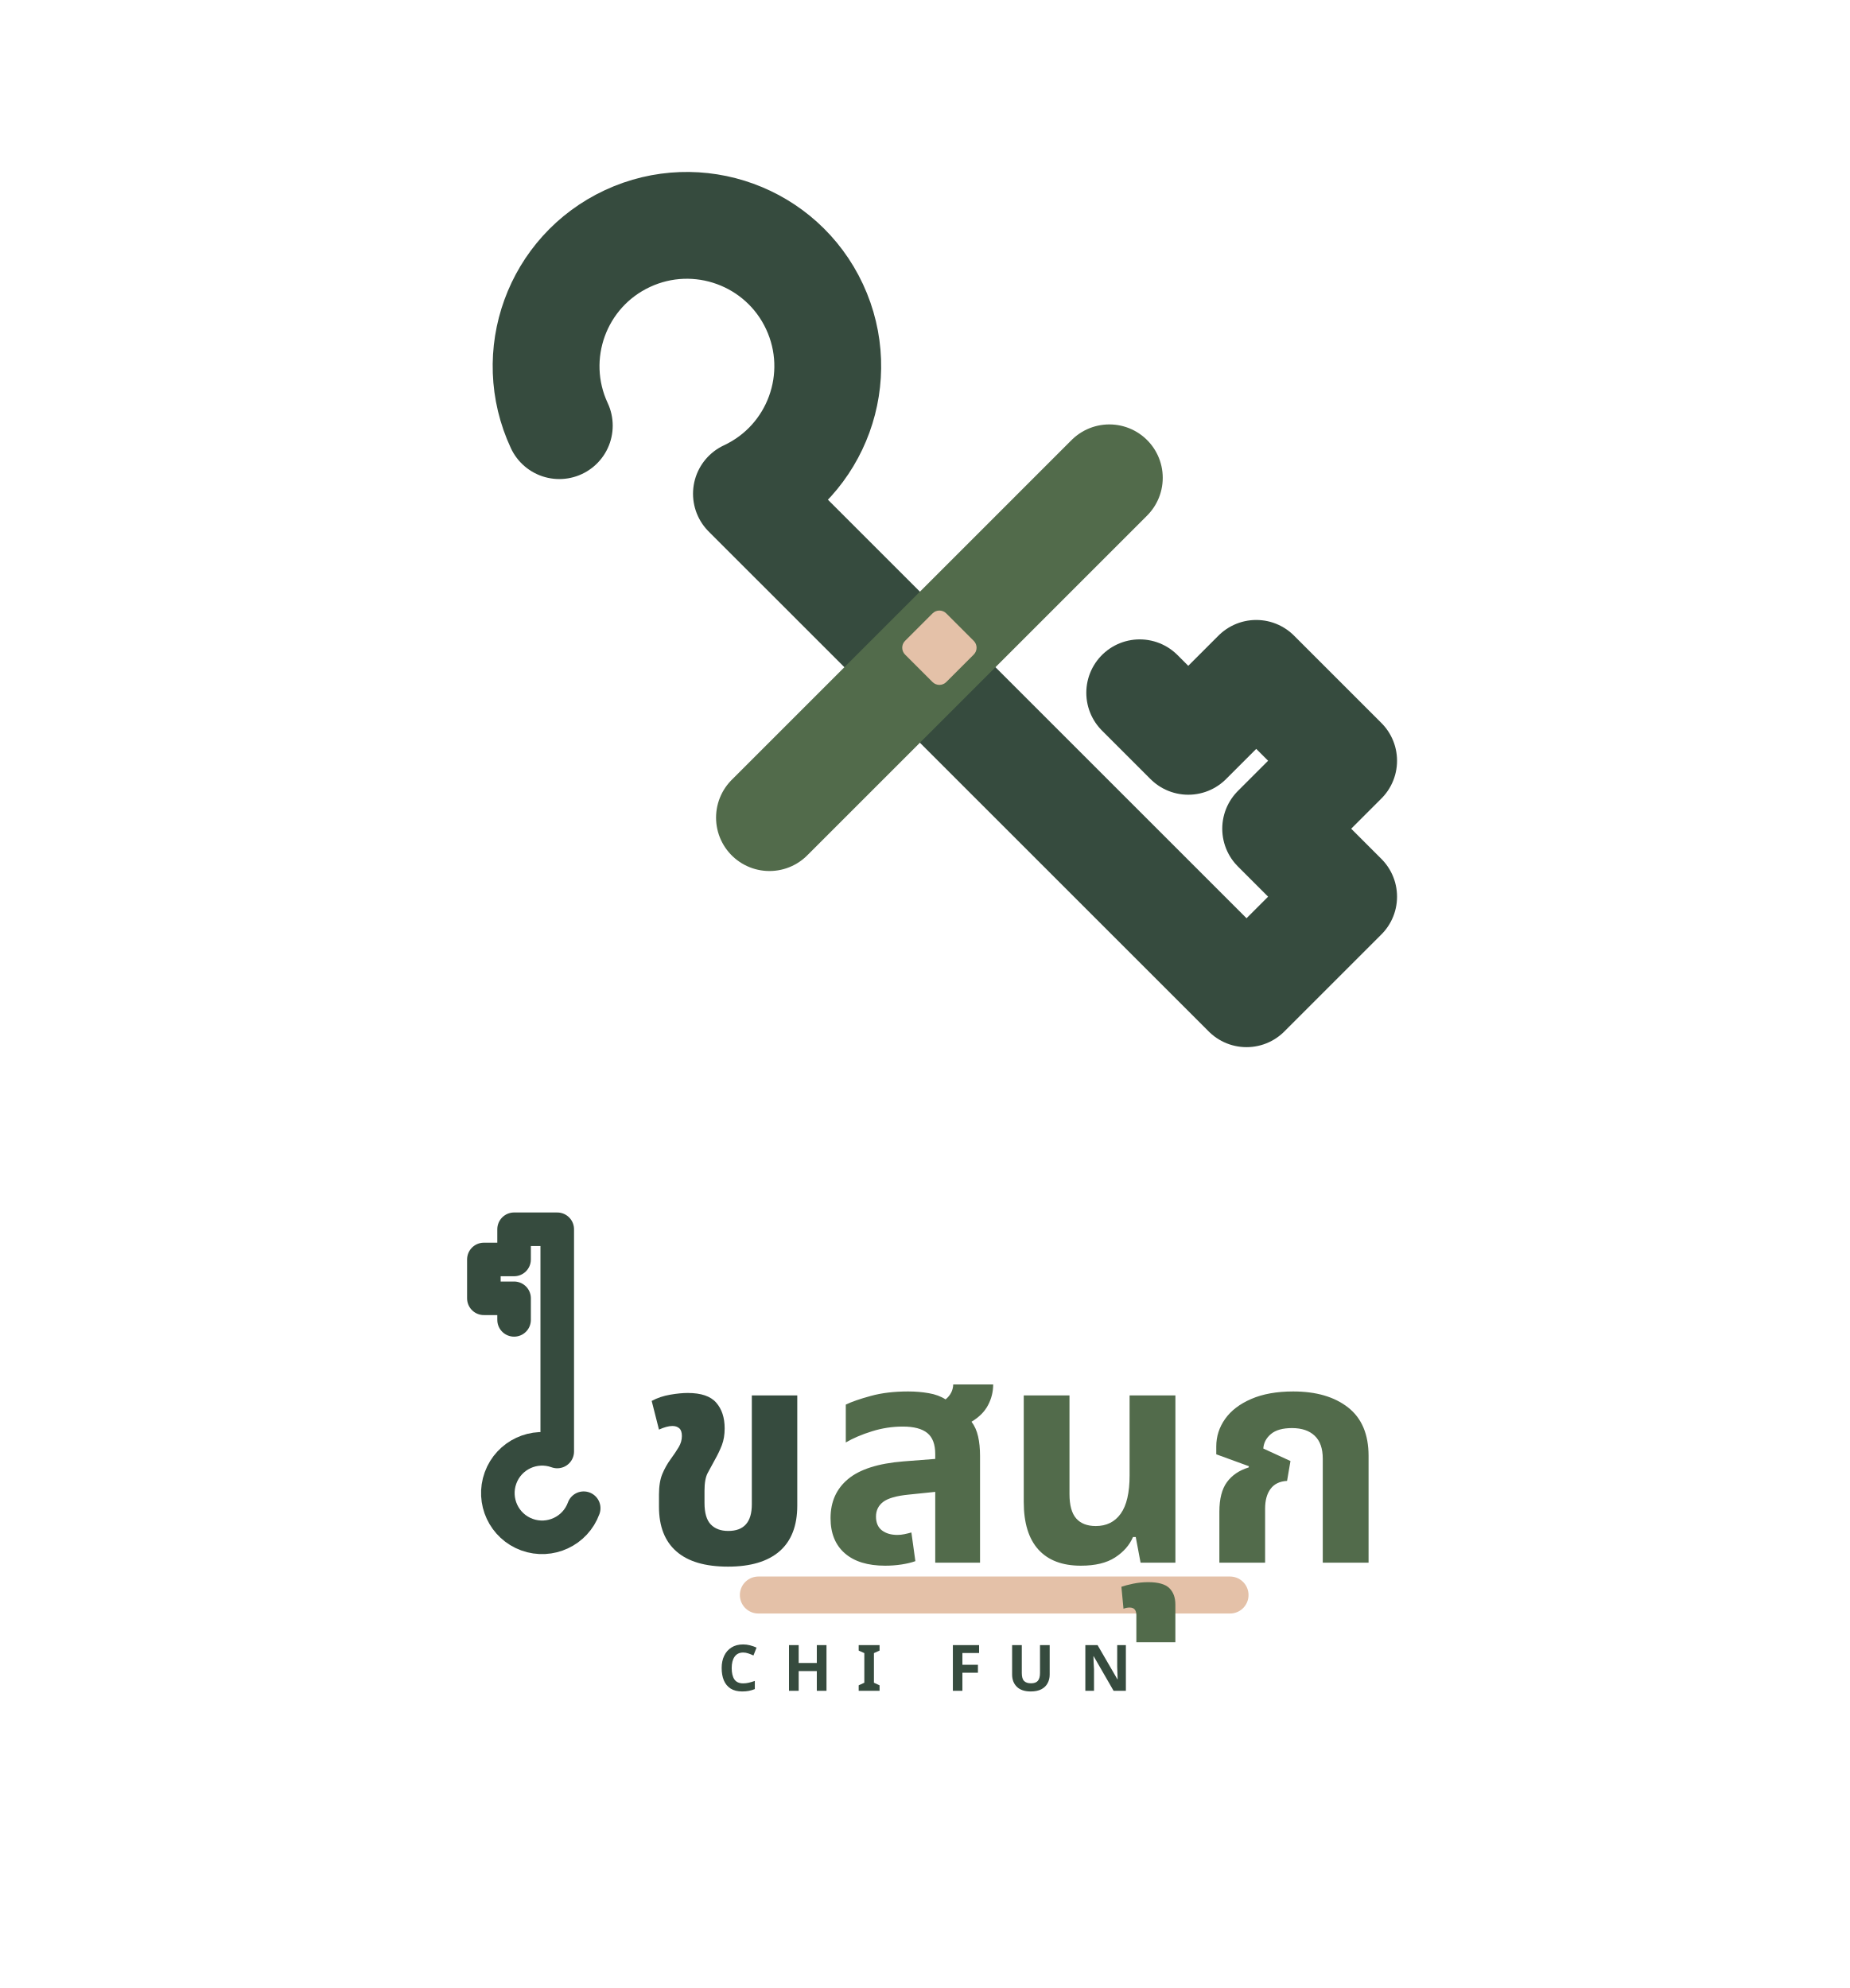
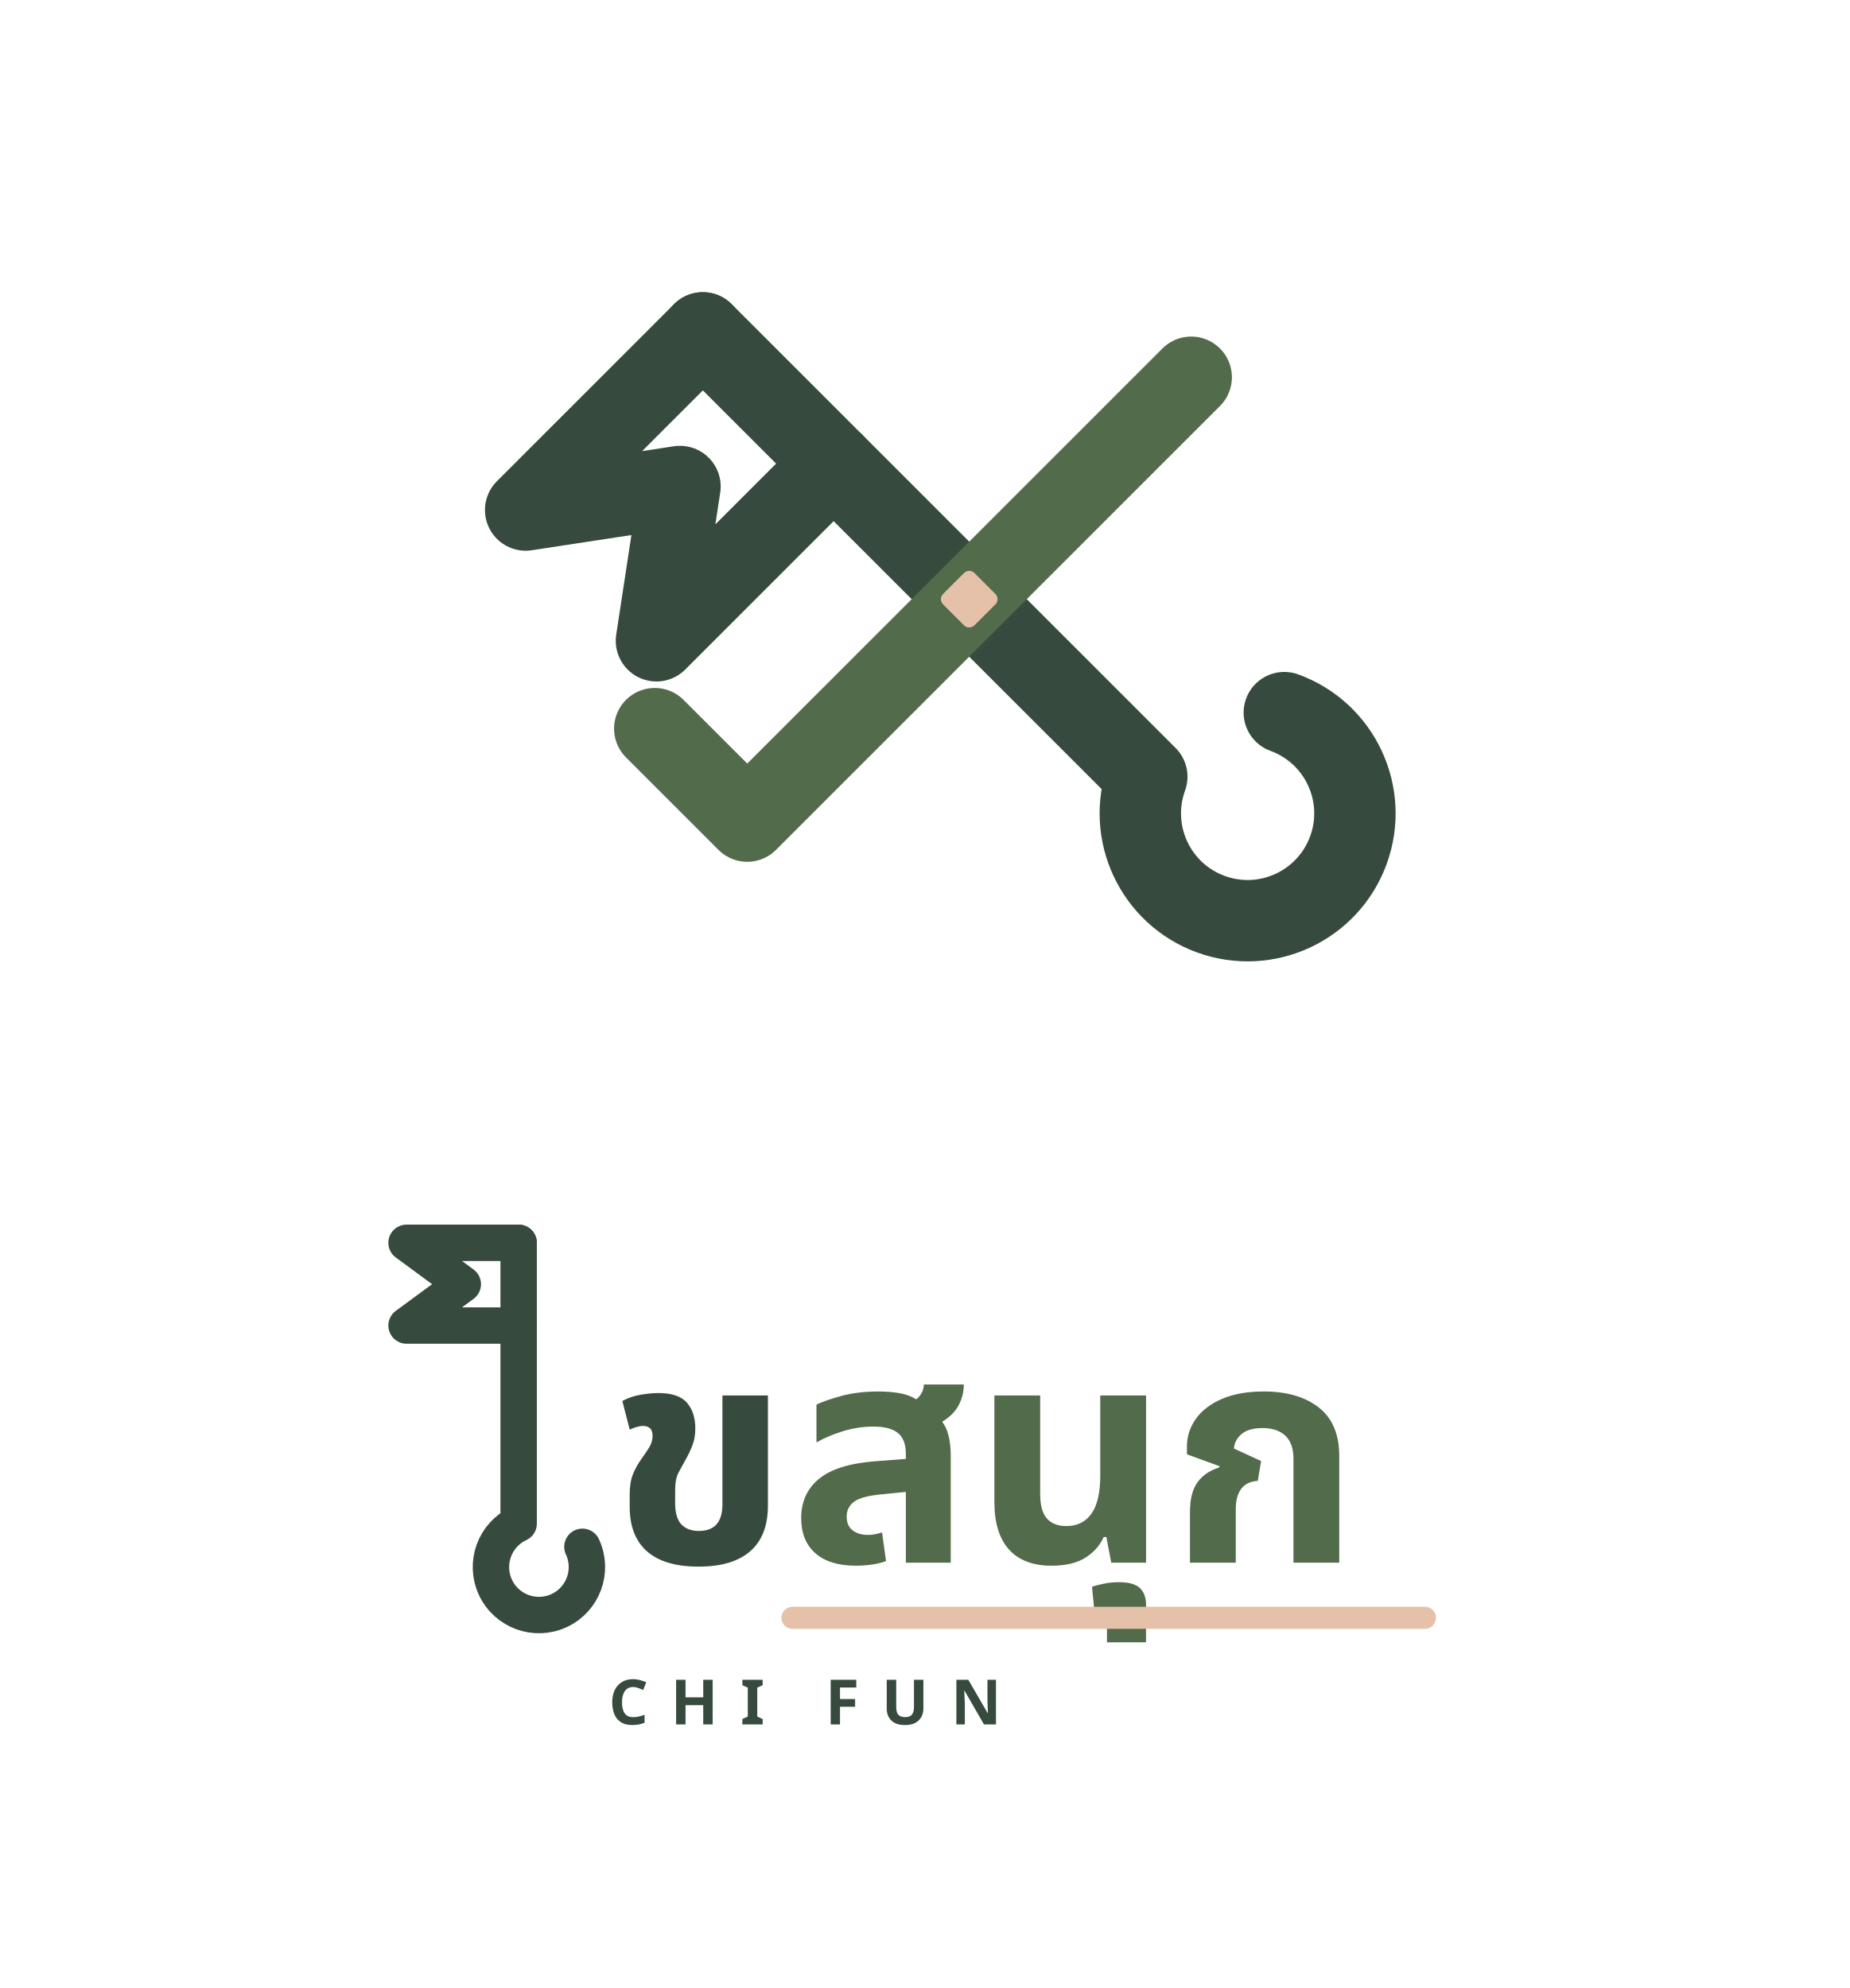
<svg xmlns="http://www.w3.org/2000/svg" width="400" height="430" viewBox="0 0 400 430" role="img" aria-labelledby="title">
-   <g transform="translate(74 12) scale(1.05)">
-     <g fill="none" stroke-linecap="round" stroke-linejoin="round">
-       <path id="key-bow" d="M44.717 76.256A29 29 0 1 1 83.256 90.283L186.256 193.283L206.256 173.283L192.256 159.283L206.256 145.283L188.256 127.283L174.256 141.283L164.256 131.283" stroke="#364b3e" stroke-width="22" />
-       <path d="M158 87L88 157" stroke="#526b4b" stroke-width="22" />
-     </g>
-     <rect x="117" y="116" width="12" height="12" rx="2" transform="rotate(45 123 122)" fill="#e4c1a8" />
-   </g>
-   <path d="M164 345H266" fill="none" stroke="#e4c1a8" stroke-width="8" stroke-linecap="round" />
-   <g>
-     <g transform="translate(101 260.78) scale(0.33) translate(-100 -20) rotate(225 140 120)">
-       <g fill="none" stroke-linecap="round" stroke-linejoin="round">
-         <path id="vowel-bow" d="M44.717 76.256A29 29 0 1 1 83.256 90.283L186.256 193.283L206.256 173.283L192.256 159.283L206.256 145.283L188.256 127.283L174.256 141.283L164.256 131.283" stroke="#364b3e" stroke-width="22" />
+   <g transform="translate(88 0) scale(.8)">
+     <g transform="translate(140 150) rotate(-45) translate(-76.744 -124.8585)">
+       <g transform="translate(-120 0) rotate(180 140 150)">
+         <g fill="none" stroke="#364b3e" stroke-width="22" stroke-linecap="round" stroke-linejoin="round">
+           <path d="M44.717 76.256A29 29 0 1 1 83.256 90.283V260" />
+           <path d="M83.256 210H151L117 235L151 260H83.256" />
+         </g>
      </g>
    </g>
-     <text x="137.96" y="338" font-family="Noto Sans Thai, sans-serif" font-size="66" font-weight="700" fill="#364b3e">ข<tspan fill="#526b4b">สนุก</tspan>
+     <path d="M66.996 197.004L91.996 222.004L212.004 101.996" fill="none" stroke="#526b4b" stroke-width="22" stroke-linecap="round" stroke-linejoin="round" />
+     <rect x="146" y="156" width="12" height="12" rx="2" transform="rotate(45 152 162)" fill="#e4c1a8" />
+   </g>
+   <g transform="translate(84.6988 254.506) scale(0.7951807)">
+     <g transform="translate(0 0) scale(.45)">
+       <g transform="translate(-120 0) rotate(180 140 150)">
+         <g fill="none" stroke="#364b3e" stroke-width="22" stroke-linecap="round" stroke-linejoin="round">
+           <path d="M44.717 76.256A29 29 0 1 1 83.256 90.283V260" />
+           <path d="M83.256 210H151L117 235L151 260H83.256" />
+         </g>
+       </g>
+     </g>
+     <text x="59" y="105" font-family="Noto Sans Thai,sans-serif" font-weight="700" font-size="83" fill="#364b3e">ข<tspan fill="#526b4b">สนุก</tspan>
    </text>
-     <text x="200" y="365.72" text-anchor="middle" font-family="DM Sans, sans-serif" font-size="13.86" font-weight="700" letter-spacing="5.28" fill="#364b3e">CHI FUN</text>
+     <path d="M109 120H281" fill="none" stroke="#e4c1a8" stroke-width="6" stroke-linecap="round" />
+     <text x="59" y="149" font-family="DM Sans,sans-serif" font-size="17" font-weight="700" letter-spacing="6" fill="#364b3e">CHI FUN</text>
  </g>
</svg>
